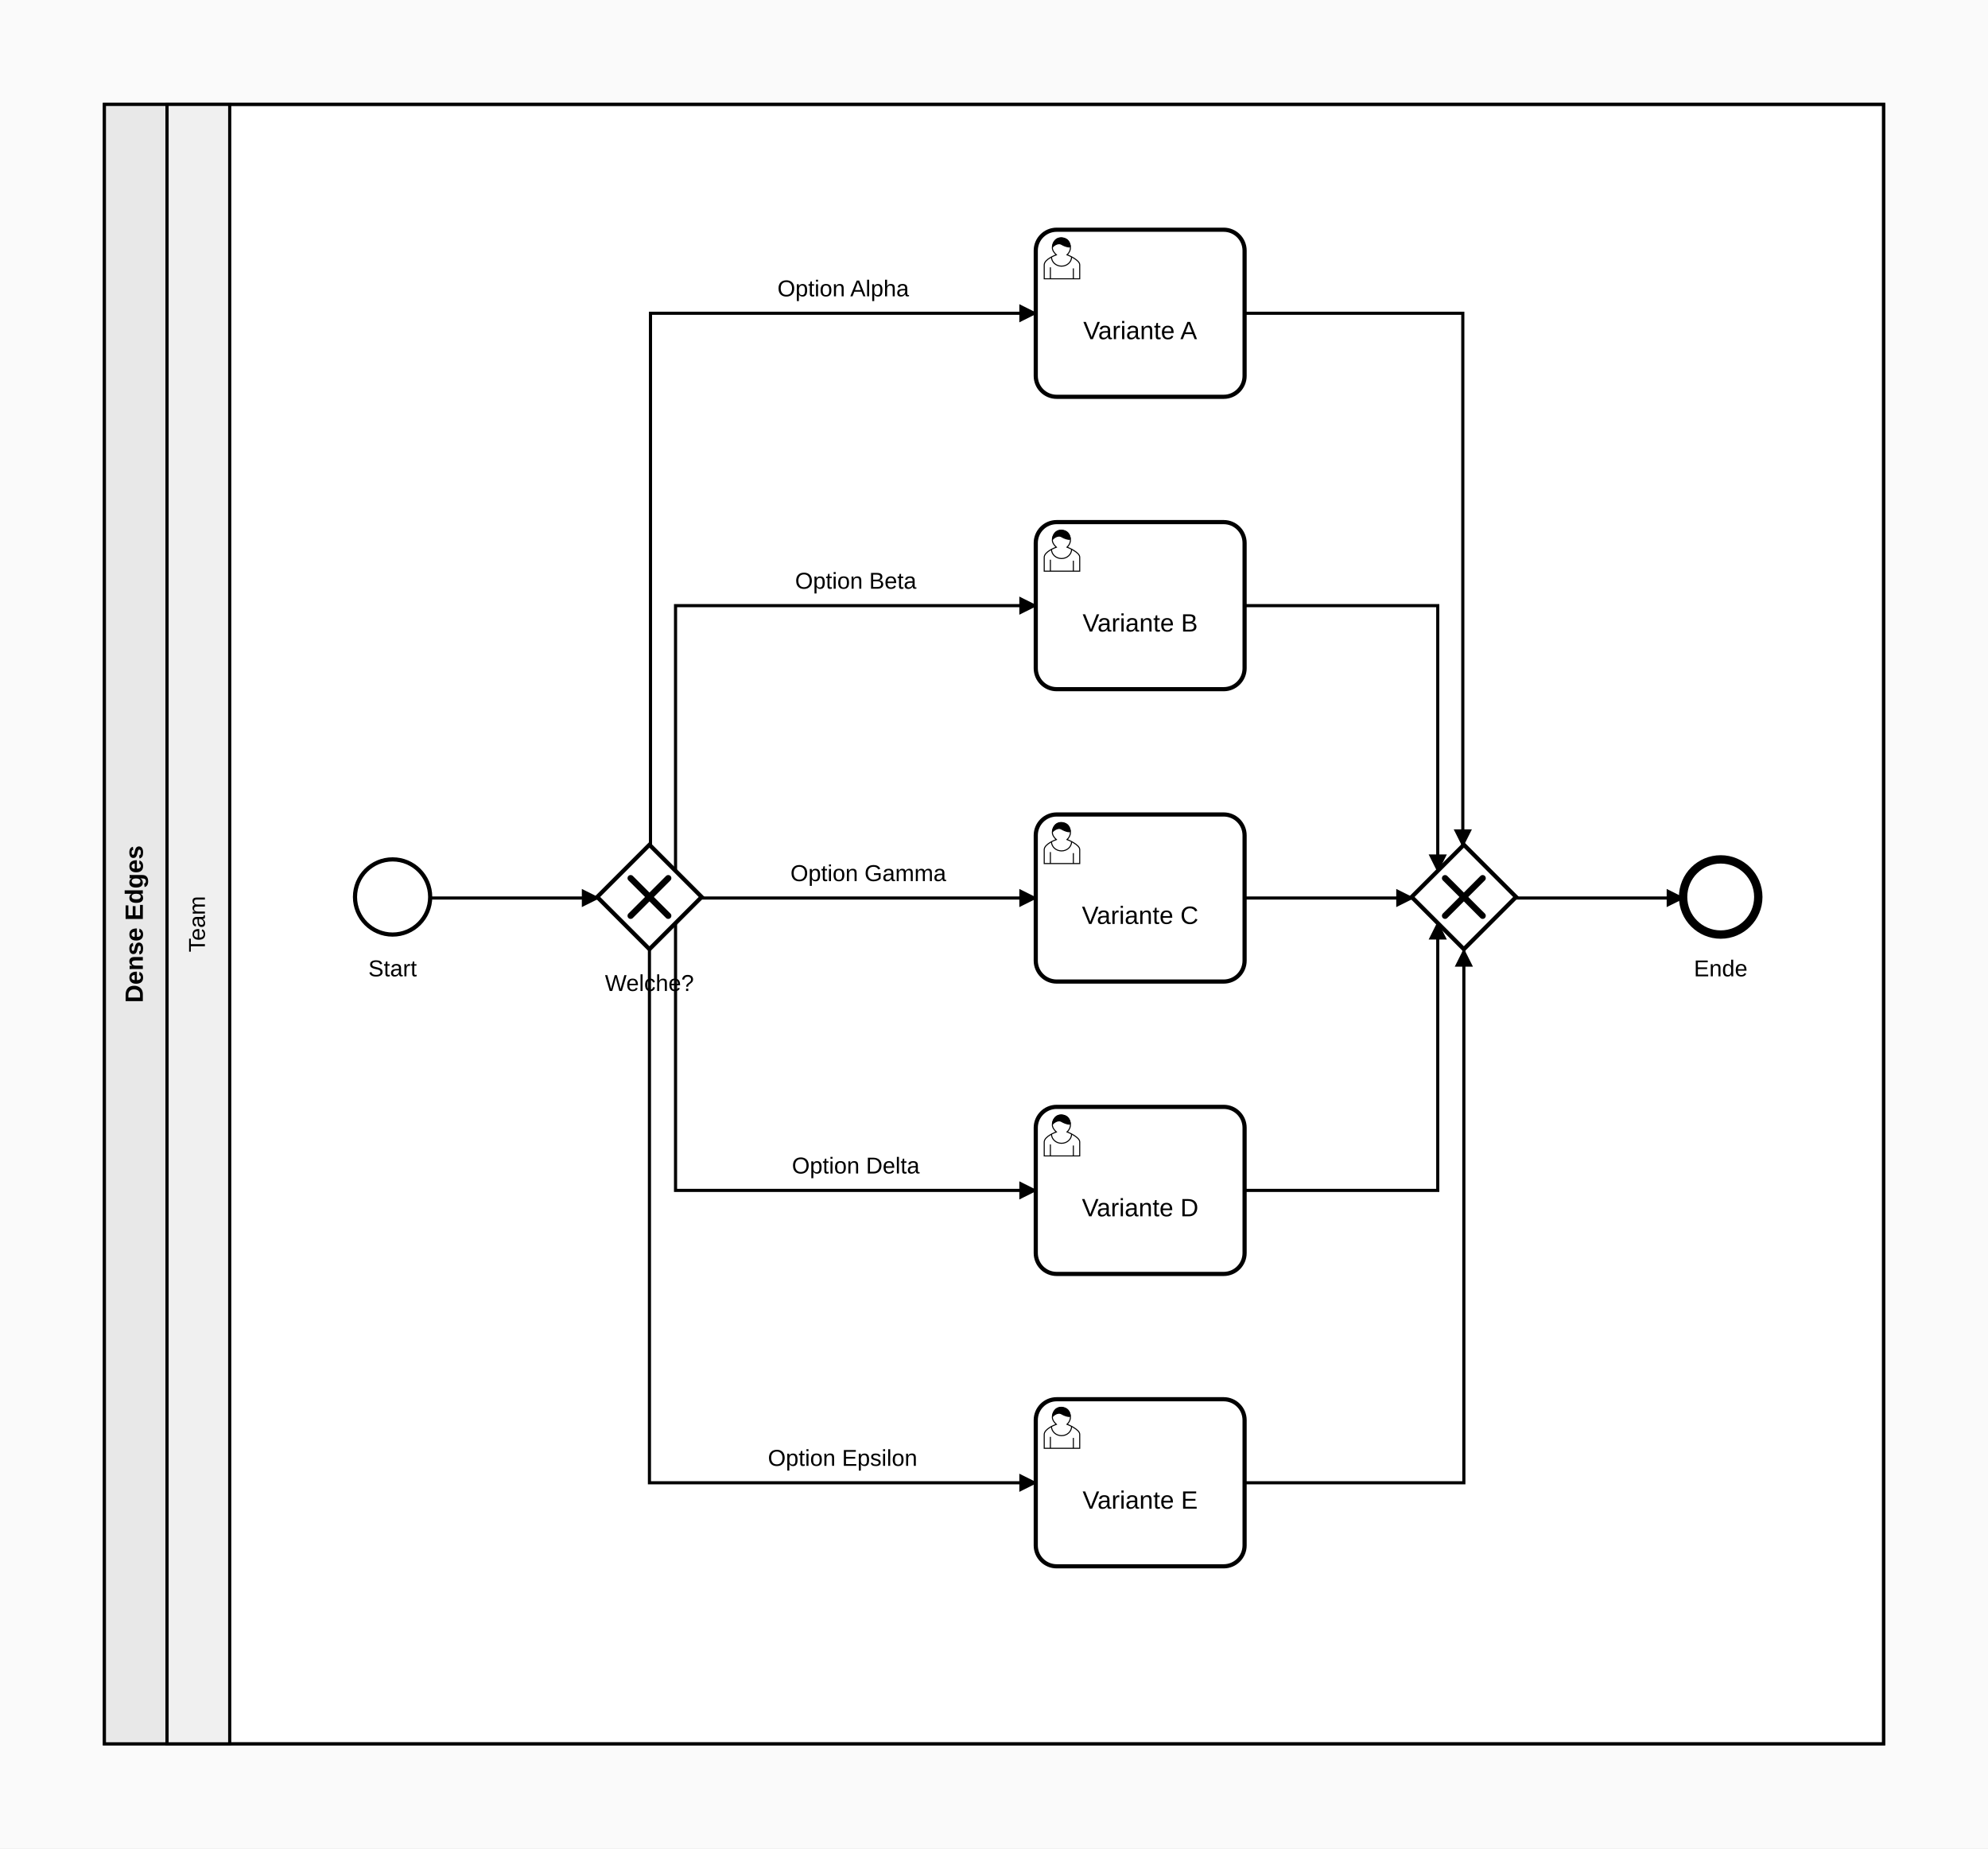
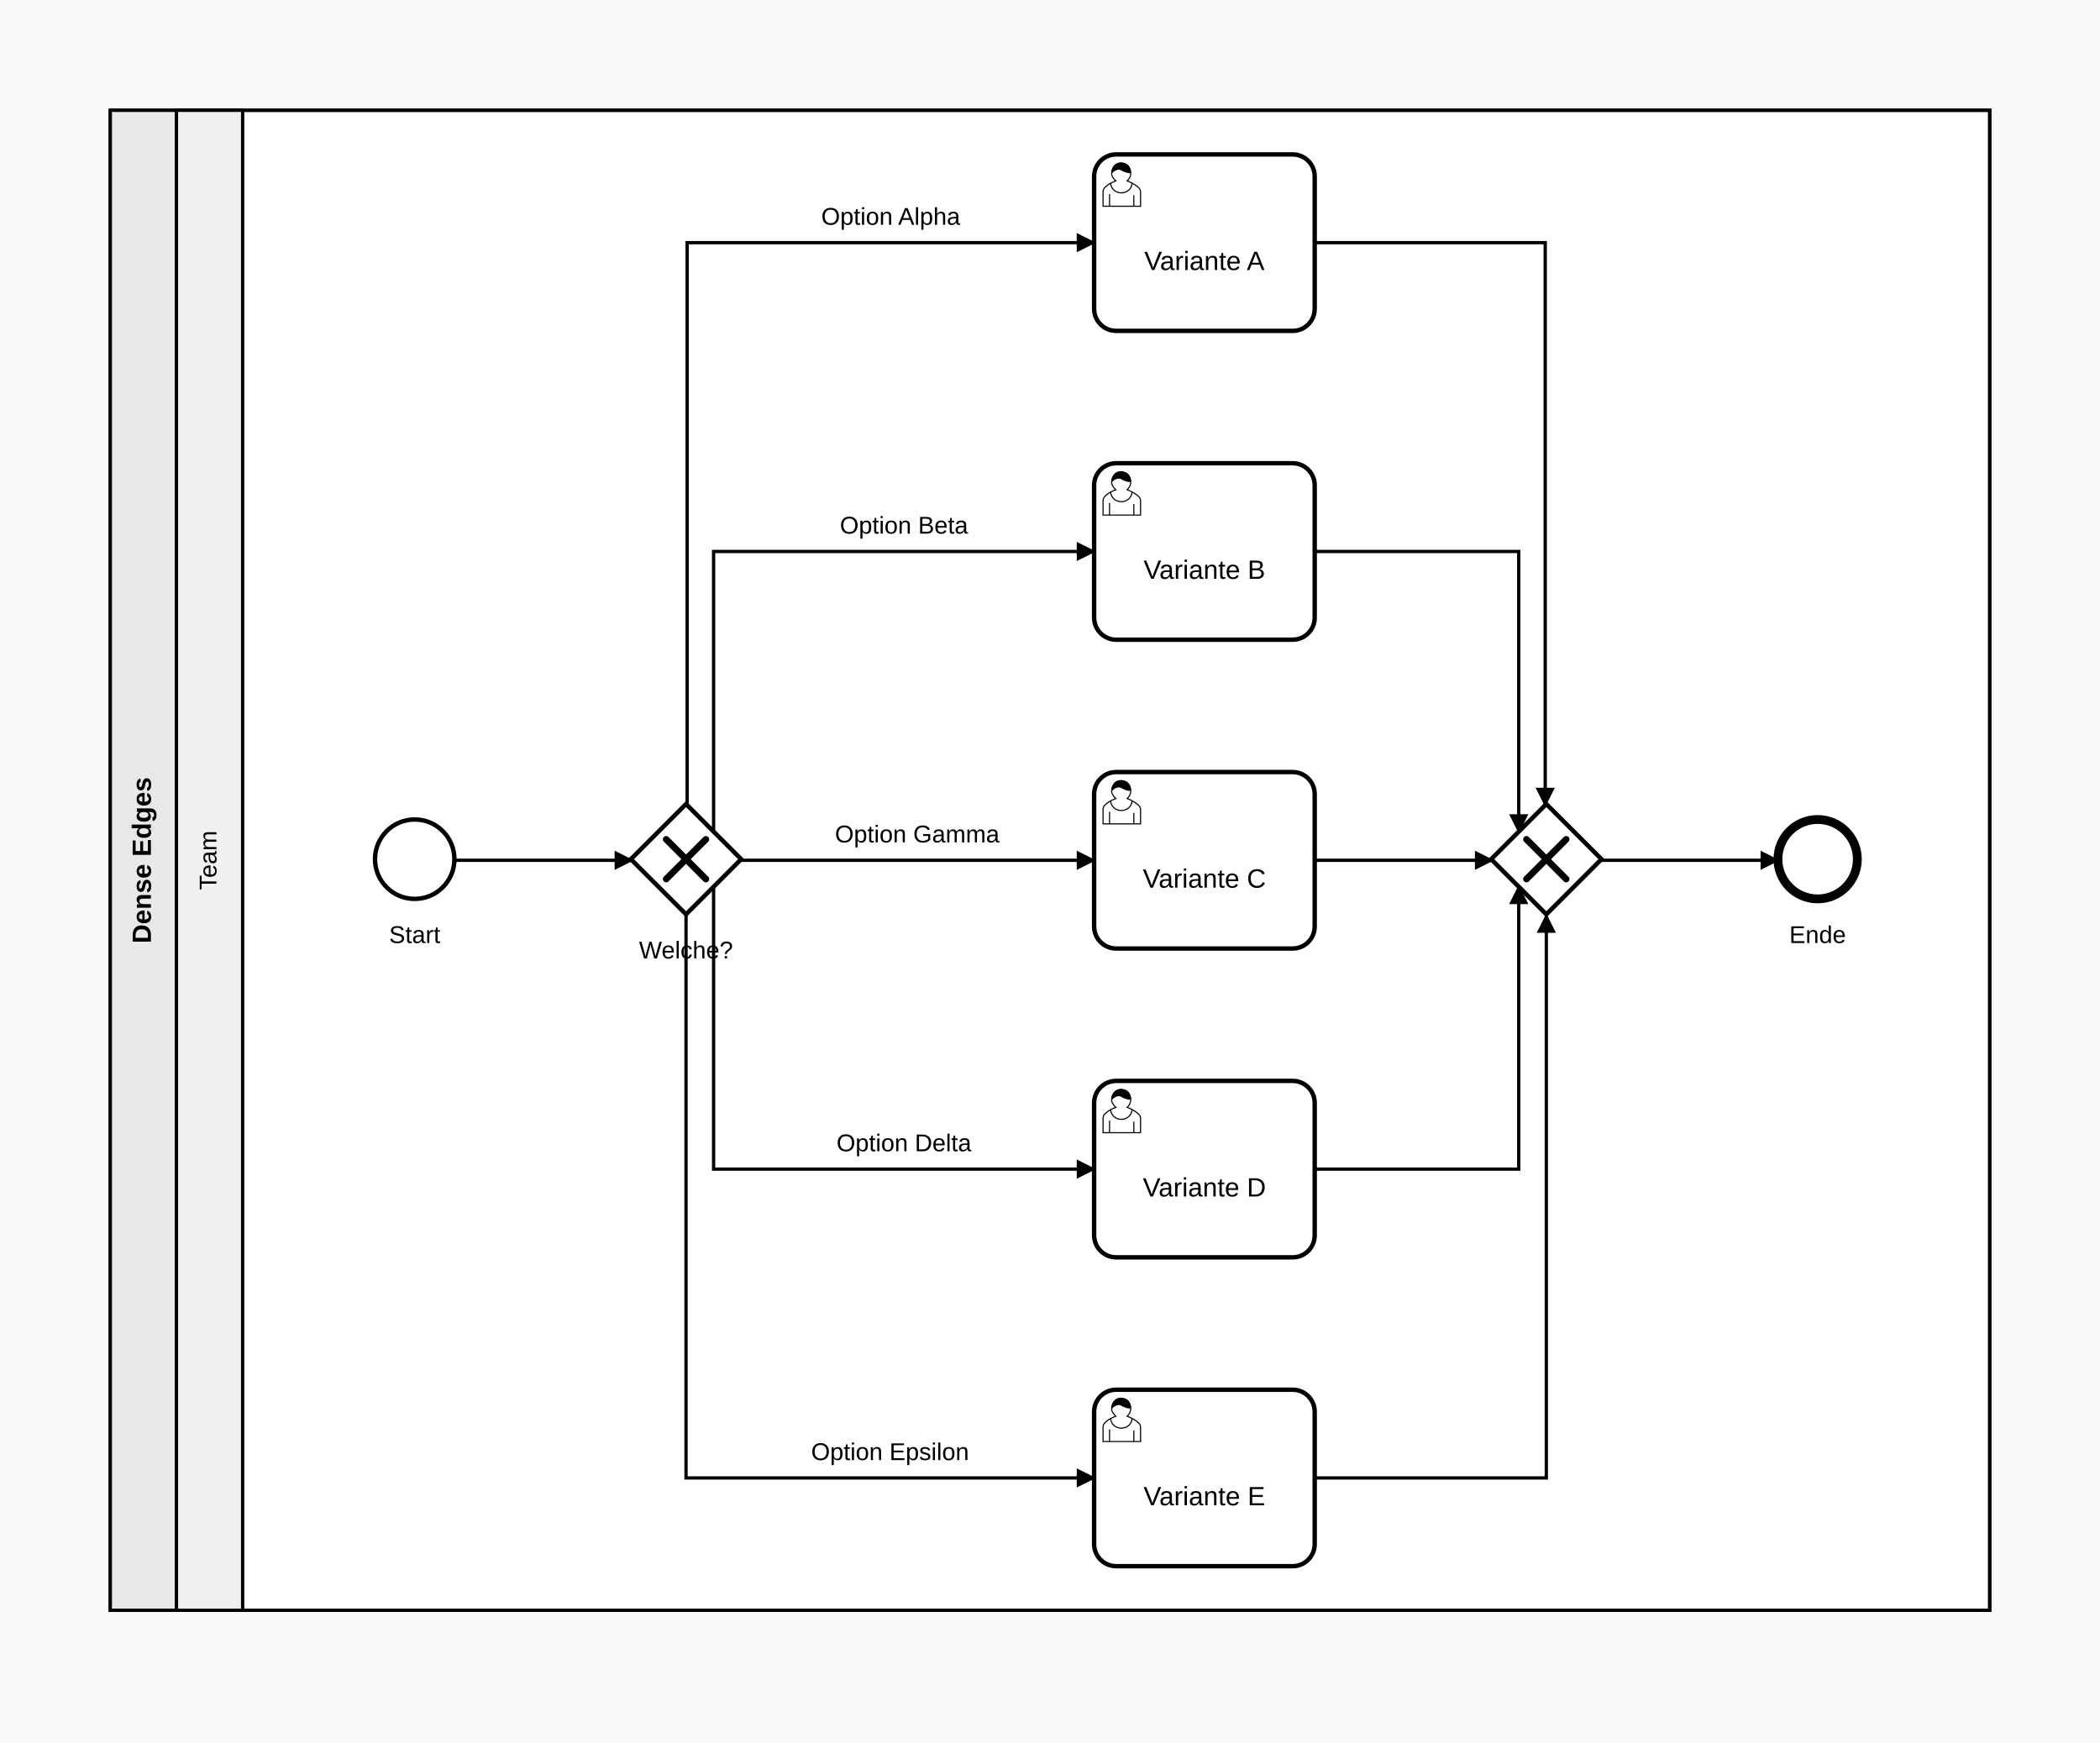
- <svg xmlns="http://www.w3.org/2000/svg" width="952" height="885" viewBox="0 0 952 885" font-family="Arial, sans-serif">
+ <svg xmlns="http://www.w3.org/2000/svg" width="952" height="790" viewBox="0 0 952 790" font-family="Arial, sans-serif">
  <defs>
    <marker id="seq-end" viewBox="0 0 20 20" refX="11" refY="10" markerWidth="10" markerHeight="10" orient="auto">
      <path d="M 1 5 L 11 10 L 1 15 Z" fill="#000000" stroke="#000000" stroke-width="1" />
    </marker>
    <marker id="seq-default-src" viewBox="0 0 20 20" refX="6" refY="10" markerWidth="10" markerHeight="10" orient="auto">
      <path d="M 6 3 L 10 17" stroke="#000000" stroke-width="1.5" />
    </marker>
    <marker id="seq-conditional-src" viewBox="0 0 20 20" refX="1" refY="10" markerWidth="12" markerHeight="12" orient="auto">
      <path d="M 1 10 L 8 6 L 15 10 L 8 14 Z" fill="#ffffff" stroke="#000000" stroke-width="1" />
    </marker>
    <marker id="msg-start" viewBox="0 0 20 20" refX="6" refY="6" markerWidth="20" markerHeight="20" orient="auto">
      <circle cx="6" cy="6" r="3.5" fill="#ffffff" stroke="#000000" stroke-width="1" />
    </marker>
    <marker id="msg-end" viewBox="0 0 20 20" refX="8.5" refY="5" markerWidth="20" markerHeight="20" orient="auto">
      <path d="m 1 5 l 0 -3 l 7 3 l -7 3 z" fill="#ffffff" stroke="#000000" stroke-width="1" stroke-linecap="butt" />
    </marker>
    <marker id="assoc-end" viewBox="0 0 20 20" refX="11" refY="10" markerWidth="10" markerHeight="10" orient="auto">
      <path d="M 1 5 L 11 10 L 1 15" fill="none" stroke="#000000" stroke-width="1.5" />
    </marker>
  </defs>
-   <rect width="952" height="885" fill="#fafafa" />
-   <rect x="50" y="50" width="852" height="785" fill="#ffffff" stroke="#000000" stroke-width="1.5" />
-   <rect x="50" y="50" width="30" height="785" fill="#e8e8e8" stroke="#000000" stroke-width="1.5" />
-   <text x="65" y="442.5" text-anchor="middle" dominant-baseline="middle" font-size="12" font-weight="bold" fill="#000000" transform="rotate(-90,65,442.5)">Dense Edges</text>
-   <rect x="80" y="50" width="822" height="785" fill="#ffffff" fill-opacity="0.25" stroke="#000000" stroke-width="1.5" />
-   <rect x="80" y="50" width="30" height="785" fill="#f0f0f0" stroke="#000000" stroke-width="1.5" />
-   <text x="95" y="442.5" text-anchor="middle" dominant-baseline="middle" font-size="11" fill="#000000" transform="rotate(-90,95,442.5)">Team</text>
-   <path d="M 206 430 L 286.5 430" stroke="#000000" stroke-width="1.5" fill="none" marker-end="url(#seq-end)" />
-   <path d="M 311.5 405 L 311.5 150 L 496 150" stroke="#000000" stroke-width="1.5" fill="none" marker-end="url(#seq-end)" />
+   <rect width="952" height="790" fill="#fafafa" />
+   <rect x="50" y="50" width="852" height="680" fill="#ffffff" stroke="#000000" stroke-width="1.5" />
+   <rect x="50" y="50" width="30" height="680" fill="#e8e8e8" stroke="#000000" stroke-width="1.5" />
+   <text x="65" y="390" text-anchor="middle" dominant-baseline="middle" font-size="12" font-weight="bold" fill="#000000" transform="rotate(-90,65,390)">Dense Edges</text>
+   <rect x="80" y="50" width="822" height="680" fill="#ffffff" fill-opacity="0.25" stroke="#000000" stroke-width="1.5" />
+   <rect x="80" y="50" width="30" height="680" fill="#f0f0f0" stroke="#000000" stroke-width="1.5" />
+   <text x="95" y="390" text-anchor="middle" dominant-baseline="middle" font-size="11" fill="#000000" transform="rotate(-90,95,390)">Team</text>
+   <path d="M 206 390 L 286.5 390" stroke="#000000" stroke-width="1.5" fill="none" marker-end="url(#seq-end)" />
+   <path d="M 311.5 365 L 311.5 110 L 496 110" stroke="#000000" stroke-width="1.5" fill="none" marker-end="url(#seq-end)" />
  <text text-anchor="middle" font-size="11" fill="#000000">
-     <tspan x="403.8" y="141.9">Option Alpha</tspan>
+     <tspan x="403.8" y="101.9">Option Alpha</tspan>
  </text>
-   <path d="M 323.5 417 L 323.5 290 L 496 290" stroke="#000000" stroke-width="1.5" fill="none" marker-end="url(#seq-end)" />
+   <path d="M 323.5 377 L 323.5 250 L 496 250" stroke="#000000" stroke-width="1.5" fill="none" marker-end="url(#seq-end)" />
  <text text-anchor="middle" font-size="11" fill="#000000">
-     <tspan x="409.8" y="281.9">Option Beta</tspan>
+     <tspan x="409.8" y="241.9">Option Beta</tspan>
  </text>
-   <path d="M 335.5 430 L 496 430" stroke="#000000" stroke-width="1.5" fill="none" marker-end="url(#seq-end)" />
+   <path d="M 335.5 390 L 496 390" stroke="#000000" stroke-width="1.5" fill="none" marker-end="url(#seq-end)" />
  <text text-anchor="middle" font-size="11" fill="#000000">
-     <tspan x="415.8" y="421.9">Option Gamma</tspan>
+     <tspan x="415.8" y="381.9">Option Gamma</tspan>
  </text>
-   <path d="M 323.5 442 L 323.5 570 L 496 570" stroke="#000000" stroke-width="1.5" fill="none" marker-end="url(#seq-end)" />
+   <path d="M 323.5 402 L 323.5 530 L 496 530" stroke="#000000" stroke-width="1.5" fill="none" marker-end="url(#seq-end)" />
  <text text-anchor="middle" font-size="11" fill="#000000">
-     <tspan x="409.8" y="561.9">Option Delta</tspan>
+     <tspan x="409.8" y="521.9">Option Delta</tspan>
  </text>
-   <path d="M 311 454.5 L 311 710 L 496 710" stroke="#000000" stroke-width="1.5" fill="none" marker-end="url(#seq-end)" />
+   <path d="M 311 414.5 L 311 670 L 496 670" stroke="#000000" stroke-width="1.5" fill="none" marker-end="url(#seq-end)" />
  <text text-anchor="middle" font-size="11" fill="#000000">
-     <tspan x="403.5" y="701.9">Option Epsilon</tspan>
+     <tspan x="403.5" y="661.9">Option Epsilon</tspan>
  </text>
-   <path d="M 596 150 L 700.5 150 L 700.5 405" stroke="#000000" stroke-width="1.5" fill="none" marker-end="url(#seq-end)" />
-   <path d="M 596 290 L 688.5 290 L 688.5 417" stroke="#000000" stroke-width="1.5" fill="none" marker-end="url(#seq-end)" />
-   <path d="M 596 430 L 676.5 430" stroke="#000000" stroke-width="1.5" fill="none" marker-end="url(#seq-end)" />
-   <path d="M 596 570 L 688.5 570 L 688.5 442" stroke="#000000" stroke-width="1.5" fill="none" marker-end="url(#seq-end)" />
-   <path d="M 596 710 L 701 710 L 701 455" stroke="#000000" stroke-width="1.5" fill="none" marker-end="url(#seq-end)" />
-   <path d="M 725.5 430 L 806 430" stroke="#000000" stroke-width="1.5" fill="none" marker-end="url(#seq-end)" />
-   <circle cx="188" cy="429.5" r="18" fill="#ffffff" fill-opacity="0.95" stroke="#000000" stroke-width="2" />
-   <text x="188" y="467.5" text-anchor="middle" font-size="11" fill="#000000">Start</text>
-   <polygon points="311,404.5 336,429.5 311,454.5 286,429.5" fill="#ffffff" fill-opacity="0.95" stroke="#000000" stroke-width="2" />
-   <line x1="302" y1="420.5" x2="320" y2="438.5" stroke="#000000" stroke-width="3" stroke-linecap="round" />
-   <line x1="320" y1="420.5" x2="302" y2="438.5" stroke="#000000" stroke-width="3" stroke-linecap="round" />
-   <text x="311" y="474.5" text-anchor="middle" font-size="11" fill="#000000">Welche?</text>
-   <rect x="496" y="110" width="100" height="80" rx="10" ry="10" fill="#ffffff" fill-opacity="0.95" stroke="#000000" stroke-width="2" />
+   <path d="M 596 110 L 700.5 110 L 700.5 365" stroke="#000000" stroke-width="1.5" fill="none" marker-end="url(#seq-end)" />
+   <path d="M 596 250 L 688.5 250 L 688.5 377" stroke="#000000" stroke-width="1.5" fill="none" marker-end="url(#seq-end)" />
+   <path d="M 596 390 L 676.5 390" stroke="#000000" stroke-width="1.5" fill="none" marker-end="url(#seq-end)" />
+   <path d="M 596 530 L 688.5 530 L 688.5 402" stroke="#000000" stroke-width="1.5" fill="none" marker-end="url(#seq-end)" />
+   <path d="M 596 670 L 701 670 L 701 415" stroke="#000000" stroke-width="1.5" fill="none" marker-end="url(#seq-end)" />
+   <path d="M 725.5 390 L 806 390" stroke="#000000" stroke-width="1.5" fill="none" marker-end="url(#seq-end)" />
+   <circle cx="188" cy="389.5" r="18" fill="#ffffff" fill-opacity="0.95" stroke="#000000" stroke-width="2" />
+   <text x="188" y="427.5" text-anchor="middle" font-size="11" fill="#000000">Start</text>
+   <polygon points="311,364.5 336,389.5 311,414.5 286,389.5" fill="#ffffff" fill-opacity="0.95" stroke="#000000" stroke-width="2" />
+   <line x1="302" y1="380.5" x2="320" y2="398.5" stroke="#000000" stroke-width="3" stroke-linecap="round" />
+   <line x1="320" y1="380.5" x2="302" y2="398.5" stroke="#000000" stroke-width="3" stroke-linecap="round" />
+   <text x="311" y="434.5" text-anchor="middle" font-size="11" fill="#000000">Welche?</text>
+   <rect x="496" y="70" width="100" height="80" rx="10" ry="10" fill="#ffffff" fill-opacity="0.95" stroke="#000000" stroke-width="2" />
  <g>
-     <path d="m 511,122 c 0.909,-0.845 1.594,-2.049 1.594,-3.385 0,-2.554 -1.805,-4.622 -4.357,-4.622 -2.552,0 -4.288,2.068 -4.288,4.622 0,1.348 0.974,2.562 1.896,3.405 -0.529,0.187 -5.669,2.097 -5.794,4.756 v 6.718 h 17 v -6.718 c 0,-2.298 -5.528,-4.595 -6.051,-4.776 z m -8,6 l 0,5.5 m 11,0 l 0,-5" fill="#ffffff" stroke="#000000" stroke-width="0.5" />
-     <path d="m 513.162,123.009 c 0,2.447 -2.158,4.431 -4.821,4.431 -2.665,0 -4.822,-1.981 -4.822,-4.431" fill="none" stroke="#000000" stroke-width="0.5" />
-     <path d="m 504.1,118.2 c 0,0 2.251,-2.358 4.274,-1.177 2.024,1.181 4.221,1.537 4.124,0.965 -0.098,-0.57 -0.117,-3.791 -4.191,-4.136 -3.575,0.001 -4.208,3.367 -4.207,4.348 z" fill="#000000" stroke="#000000" stroke-width="0.5" />
+     <path d="m 511,82 c 0.909,-0.845 1.594,-2.049 1.594,-3.385 0,-2.554 -1.805,-4.622 -4.357,-4.622 -2.552,0 -4.288,2.068 -4.288,4.622 0,1.348 0.974,2.562 1.896,3.405 -0.529,0.187 -5.669,2.097 -5.794,4.756 v 6.718 h 17 v -6.718 c 0,-2.298 -5.528,-4.595 -6.051,-4.776 z m -8,6 l 0,5.5 m 11,0 l 0,-5" fill="#ffffff" stroke="#000000" stroke-width="0.5" />
+     <path d="m 513.162,83.009 c 0,2.447 -2.158,4.431 -4.821,4.431 -2.665,0 -4.822,-1.981 -4.822,-4.431" fill="none" stroke="#000000" stroke-width="0.5" />
+     <path d="m 504.1,78.2 c 0,0 2.251,-2.358 4.274,-1.177 2.024,1.181 4.221,1.537 4.124,0.965 -0.098,-0.57 -0.117,-3.791 -4.191,-4.136 -3.575,0.001 -4.208,3.367 -4.207,4.348 z" fill="#000000" stroke="#000000" stroke-width="0.5" />
  </g>
-   <text x="546" y="159" text-anchor="middle" dominant-baseline="middle" font-size="12" fill="#000000">Variante A</text>
-   <rect x="496" y="250" width="100" height="80" rx="10" ry="10" fill="#ffffff" fill-opacity="0.95" stroke="#000000" stroke-width="2" />
+   <text x="546" y="119" text-anchor="middle" dominant-baseline="middle" font-size="12" fill="#000000">Variante A</text>
+   <rect x="496" y="210" width="100" height="80" rx="10" ry="10" fill="#ffffff" fill-opacity="0.95" stroke="#000000" stroke-width="2" />
  <g>
-     <path d="m 511,262 c 0.909,-0.845 1.594,-2.049 1.594,-3.385 0,-2.554 -1.805,-4.622 -4.357,-4.622 -2.552,0 -4.288,2.068 -4.288,4.622 0,1.348 0.974,2.562 1.896,3.405 -0.529,0.187 -5.669,2.097 -5.794,4.756 v 6.718 h 17 v -6.718 c 0,-2.298 -5.528,-4.595 -6.051,-4.776 z m -8,6 l 0,5.5 m 11,0 l 0,-5" fill="#ffffff" stroke="#000000" stroke-width="0.5" />
-     <path d="m 513.162,263.009 c 0,2.447 -2.158,4.431 -4.821,4.431 -2.665,0 -4.822,-1.981 -4.822,-4.431" fill="none" stroke="#000000" stroke-width="0.5" />
-     <path d="m 504.1,258.2 c 0,0 2.251,-2.358 4.274,-1.177 2.024,1.181 4.221,1.537 4.124,0.965 -0.098,-0.57 -0.117,-3.791 -4.191,-4.136 -3.575,0.001 -4.208,3.367 -4.207,4.348 z" fill="#000000" stroke="#000000" stroke-width="0.5" />
+     <path d="m 511,222 c 0.909,-0.845 1.594,-2.049 1.594,-3.385 0,-2.554 -1.805,-4.622 -4.357,-4.622 -2.552,0 -4.288,2.068 -4.288,4.622 0,1.348 0.974,2.562 1.896,3.405 -0.529,0.187 -5.669,2.097 -5.794,4.756 v 6.718 h 17 v -6.718 c 0,-2.298 -5.528,-4.595 -6.051,-4.776 z m -8,6 l 0,5.5 m 11,0 l 0,-5" fill="#ffffff" stroke="#000000" stroke-width="0.5" />
+     <path d="m 513.162,223.009 c 0,2.447 -2.158,4.431 -4.821,4.431 -2.665,0 -4.822,-1.981 -4.822,-4.431" fill="none" stroke="#000000" stroke-width="0.5" />
+     <path d="m 504.1,218.2 c 0,0 2.251,-2.358 4.274,-1.177 2.024,1.181 4.221,1.537 4.124,0.965 -0.098,-0.57 -0.117,-3.791 -4.191,-4.136 -3.575,0.001 -4.208,3.367 -4.207,4.348 z" fill="#000000" stroke="#000000" stroke-width="0.5" />
  </g>
-   <text x="546" y="299" text-anchor="middle" dominant-baseline="middle" font-size="12" fill="#000000">Variante B</text>
-   <rect x="496" y="390" width="100" height="80" rx="10" ry="10" fill="#ffffff" fill-opacity="0.95" stroke="#000000" stroke-width="2" />
+   <text x="546" y="259" text-anchor="middle" dominant-baseline="middle" font-size="12" fill="#000000">Variante B</text>
+   <rect x="496" y="350" width="100" height="80" rx="10" ry="10" fill="#ffffff" fill-opacity="0.95" stroke="#000000" stroke-width="2" />
  <g>
-     <path d="m 511,402 c 0.909,-0.845 1.594,-2.049 1.594,-3.385 0,-2.554 -1.805,-4.622 -4.357,-4.622 -2.552,0 -4.288,2.068 -4.288,4.622 0,1.348 0.974,2.562 1.896,3.405 -0.529,0.187 -5.669,2.097 -5.794,4.756 v 6.718 h 17 v -6.718 c 0,-2.298 -5.528,-4.595 -6.051,-4.776 z m -8,6 l 0,5.5 m 11,0 l 0,-5" fill="#ffffff" stroke="#000000" stroke-width="0.5" />
-     <path d="m 513.162,403.009 c 0,2.447 -2.158,4.431 -4.821,4.431 -2.665,0 -4.822,-1.981 -4.822,-4.431" fill="none" stroke="#000000" stroke-width="0.5" />
-     <path d="m 504.1,398.2 c 0,0 2.251,-2.358 4.274,-1.177 2.024,1.181 4.221,1.537 4.124,0.965 -0.098,-0.57 -0.117,-3.791 -4.191,-4.136 -3.575,0.001 -4.208,3.367 -4.207,4.348 z" fill="#000000" stroke="#000000" stroke-width="0.5" />
+     <path d="m 511,362 c 0.909,-0.845 1.594,-2.049 1.594,-3.385 0,-2.554 -1.805,-4.622 -4.357,-4.622 -2.552,0 -4.288,2.068 -4.288,4.622 0,1.348 0.974,2.562 1.896,3.405 -0.529,0.187 -5.669,2.097 -5.794,4.756 v 6.718 h 17 v -6.718 c 0,-2.298 -5.528,-4.595 -6.051,-4.776 z m -8,6 l 0,5.5 m 11,0 l 0,-5" fill="#ffffff" stroke="#000000" stroke-width="0.5" />
+     <path d="m 513.162,363.009 c 0,2.447 -2.158,4.431 -4.821,4.431 -2.665,0 -4.822,-1.981 -4.822,-4.431" fill="none" stroke="#000000" stroke-width="0.5" />
+     <path d="m 504.1,358.2 c 0,0 2.251,-2.358 4.274,-1.177 2.024,1.181 4.221,1.537 4.124,0.965 -0.098,-0.57 -0.117,-3.791 -4.191,-4.136 -3.575,0.001 -4.208,3.367 -4.207,4.348 z" fill="#000000" stroke="#000000" stroke-width="0.5" />
  </g>
-   <text x="546" y="439" text-anchor="middle" dominant-baseline="middle" font-size="12" fill="#000000">Variante C</text>
-   <rect x="496" y="530" width="100" height="80" rx="10" ry="10" fill="#ffffff" fill-opacity="0.95" stroke="#000000" stroke-width="2" />
+   <text x="546" y="399" text-anchor="middle" dominant-baseline="middle" font-size="12" fill="#000000">Variante C</text>
+   <rect x="496" y="490" width="100" height="80" rx="10" ry="10" fill="#ffffff" fill-opacity="0.95" stroke="#000000" stroke-width="2" />
  <g>
-     <path d="m 511,542 c 0.909,-0.845 1.594,-2.049 1.594,-3.385 0,-2.554 -1.805,-4.622 -4.357,-4.622 -2.552,0 -4.288,2.068 -4.288,4.622 0,1.348 0.974,2.562 1.896,3.405 -0.529,0.187 -5.669,2.097 -5.794,4.756 v 6.718 h 17 v -6.718 c 0,-2.298 -5.528,-4.595 -6.051,-4.776 z m -8,6 l 0,5.5 m 11,0 l 0,-5" fill="#ffffff" stroke="#000000" stroke-width="0.5" />
-     <path d="m 513.162,543.009 c 0,2.447 -2.158,4.431 -4.821,4.431 -2.665,0 -4.822,-1.981 -4.822,-4.431" fill="none" stroke="#000000" stroke-width="0.5" />
-     <path d="m 504.1,538.2 c 0,0 2.251,-2.358 4.274,-1.177 2.024,1.181 4.221,1.537 4.124,0.965 -0.098,-0.57 -0.117,-3.791 -4.191,-4.136 -3.575,0.001 -4.208,3.367 -4.207,4.348 z" fill="#000000" stroke="#000000" stroke-width="0.5" />
+     <path d="m 511,502 c 0.909,-0.845 1.594,-2.049 1.594,-3.385 0,-2.554 -1.805,-4.622 -4.357,-4.622 -2.552,0 -4.288,2.068 -4.288,4.622 0,1.348 0.974,2.562 1.896,3.405 -0.529,0.187 -5.669,2.097 -5.794,4.756 v 6.718 h 17 v -6.718 c 0,-2.298 -5.528,-4.595 -6.051,-4.776 z m -8,6 l 0,5.5 m 11,0 l 0,-5" fill="#ffffff" stroke="#000000" stroke-width="0.5" />
+     <path d="m 513.162,503.009 c 0,2.447 -2.158,4.431 -4.821,4.431 -2.665,0 -4.822,-1.981 -4.822,-4.431" fill="none" stroke="#000000" stroke-width="0.5" />
+     <path d="m 504.1,498.2 c 0,0 2.251,-2.358 4.274,-1.177 2.024,1.181 4.221,1.537 4.124,0.965 -0.098,-0.57 -0.117,-3.791 -4.191,-4.136 -3.575,0.001 -4.208,3.367 -4.207,4.348 z" fill="#000000" stroke="#000000" stroke-width="0.5" />
  </g>
-   <text x="546" y="579" text-anchor="middle" dominant-baseline="middle" font-size="12" fill="#000000">Variante D</text>
-   <rect x="496" y="670" width="100" height="80" rx="10" ry="10" fill="#ffffff" fill-opacity="0.95" stroke="#000000" stroke-width="2" />
+   <text x="546" y="539" text-anchor="middle" dominant-baseline="middle" font-size="12" fill="#000000">Variante D</text>
+   <rect x="496" y="630" width="100" height="80" rx="10" ry="10" fill="#ffffff" fill-opacity="0.95" stroke="#000000" stroke-width="2" />
  <g>
-     <path d="m 511,682 c 0.909,-0.845 1.594,-2.049 1.594,-3.385 0,-2.554 -1.805,-4.622 -4.357,-4.622 -2.552,0 -4.288,2.068 -4.288,4.622 0,1.348 0.974,2.562 1.896,3.405 -0.529,0.187 -5.669,2.097 -5.794,4.756 v 6.718 h 17 v -6.718 c 0,-2.298 -5.528,-4.595 -6.051,-4.776 z m -8,6 l 0,5.5 m 11,0 l 0,-5" fill="#ffffff" stroke="#000000" stroke-width="0.5" />
-     <path d="m 513.162,683.009 c 0,2.447 -2.158,4.431 -4.821,4.431 -2.665,0 -4.822,-1.981 -4.822,-4.431" fill="none" stroke="#000000" stroke-width="0.5" />
-     <path d="m 504.1,678.2 c 0,0 2.251,-2.358 4.274,-1.177 2.024,1.181 4.221,1.537 4.124,0.965 -0.098,-0.57 -0.117,-3.791 -4.191,-4.136 -3.575,0.001 -4.208,3.367 -4.207,4.348 z" fill="#000000" stroke="#000000" stroke-width="0.5" />
+     <path d="m 511,642 c 0.909,-0.845 1.594,-2.049 1.594,-3.385 0,-2.554 -1.805,-4.622 -4.357,-4.622 -2.552,0 -4.288,2.068 -4.288,4.622 0,1.348 0.974,2.562 1.896,3.405 -0.529,0.187 -5.669,2.097 -5.794,4.756 v 6.718 h 17 v -6.718 c 0,-2.298 -5.528,-4.595 -6.051,-4.776 z m -8,6 l 0,5.5 m 11,0 l 0,-5" fill="#ffffff" stroke="#000000" stroke-width="0.5" />
+     <path d="m 513.162,643.009 c 0,2.447 -2.158,4.431 -4.821,4.431 -2.665,0 -4.822,-1.981 -4.822,-4.431" fill="none" stroke="#000000" stroke-width="0.5" />
+     <path d="m 504.1,638.2 c 0,0 2.251,-2.358 4.274,-1.177 2.024,1.181 4.221,1.537 4.124,0.965 -0.098,-0.57 -0.117,-3.791 -4.191,-4.136 -3.575,0.001 -4.208,3.367 -4.207,4.348 z" fill="#000000" stroke="#000000" stroke-width="0.5" />
  </g>
-   <text x="546" y="719" text-anchor="middle" dominant-baseline="middle" font-size="12" fill="#000000">Variante E</text>
-   <polygon points="701,404.5 726,429.5 701,454.5 676,429.5" fill="#ffffff" fill-opacity="0.95" stroke="#000000" stroke-width="2" />
-   <line x1="692" y1="420.5" x2="710" y2="438.5" stroke="#000000" stroke-width="3" stroke-linecap="round" />
-   <line x1="710" y1="420.5" x2="692" y2="438.5" stroke="#000000" stroke-width="3" stroke-linecap="round" />
-   <circle cx="824" cy="429.5" r="18" fill="#ffffff" fill-opacity="0.95" stroke="#000000" stroke-width="4" />
-   <text x="824" y="467.5" text-anchor="middle" font-size="11" fill="#000000">Ende</text>
+   <text x="546" y="679" text-anchor="middle" dominant-baseline="middle" font-size="12" fill="#000000">Variante E</text>
+   <polygon points="701,364.5 726,389.5 701,414.5 676,389.5" fill="#ffffff" fill-opacity="0.95" stroke="#000000" stroke-width="2" />
+   <line x1="692" y1="380.5" x2="710" y2="398.5" stroke="#000000" stroke-width="3" stroke-linecap="round" />
+   <line x1="710" y1="380.5" x2="692" y2="398.5" stroke="#000000" stroke-width="3" stroke-linecap="round" />
+   <circle cx="824" cy="389.5" r="18" fill="#ffffff" fill-opacity="0.95" stroke="#000000" stroke-width="4" />
+   <text x="824" y="427.5" text-anchor="middle" font-size="11" fill="#000000">Ende</text>
</svg>
